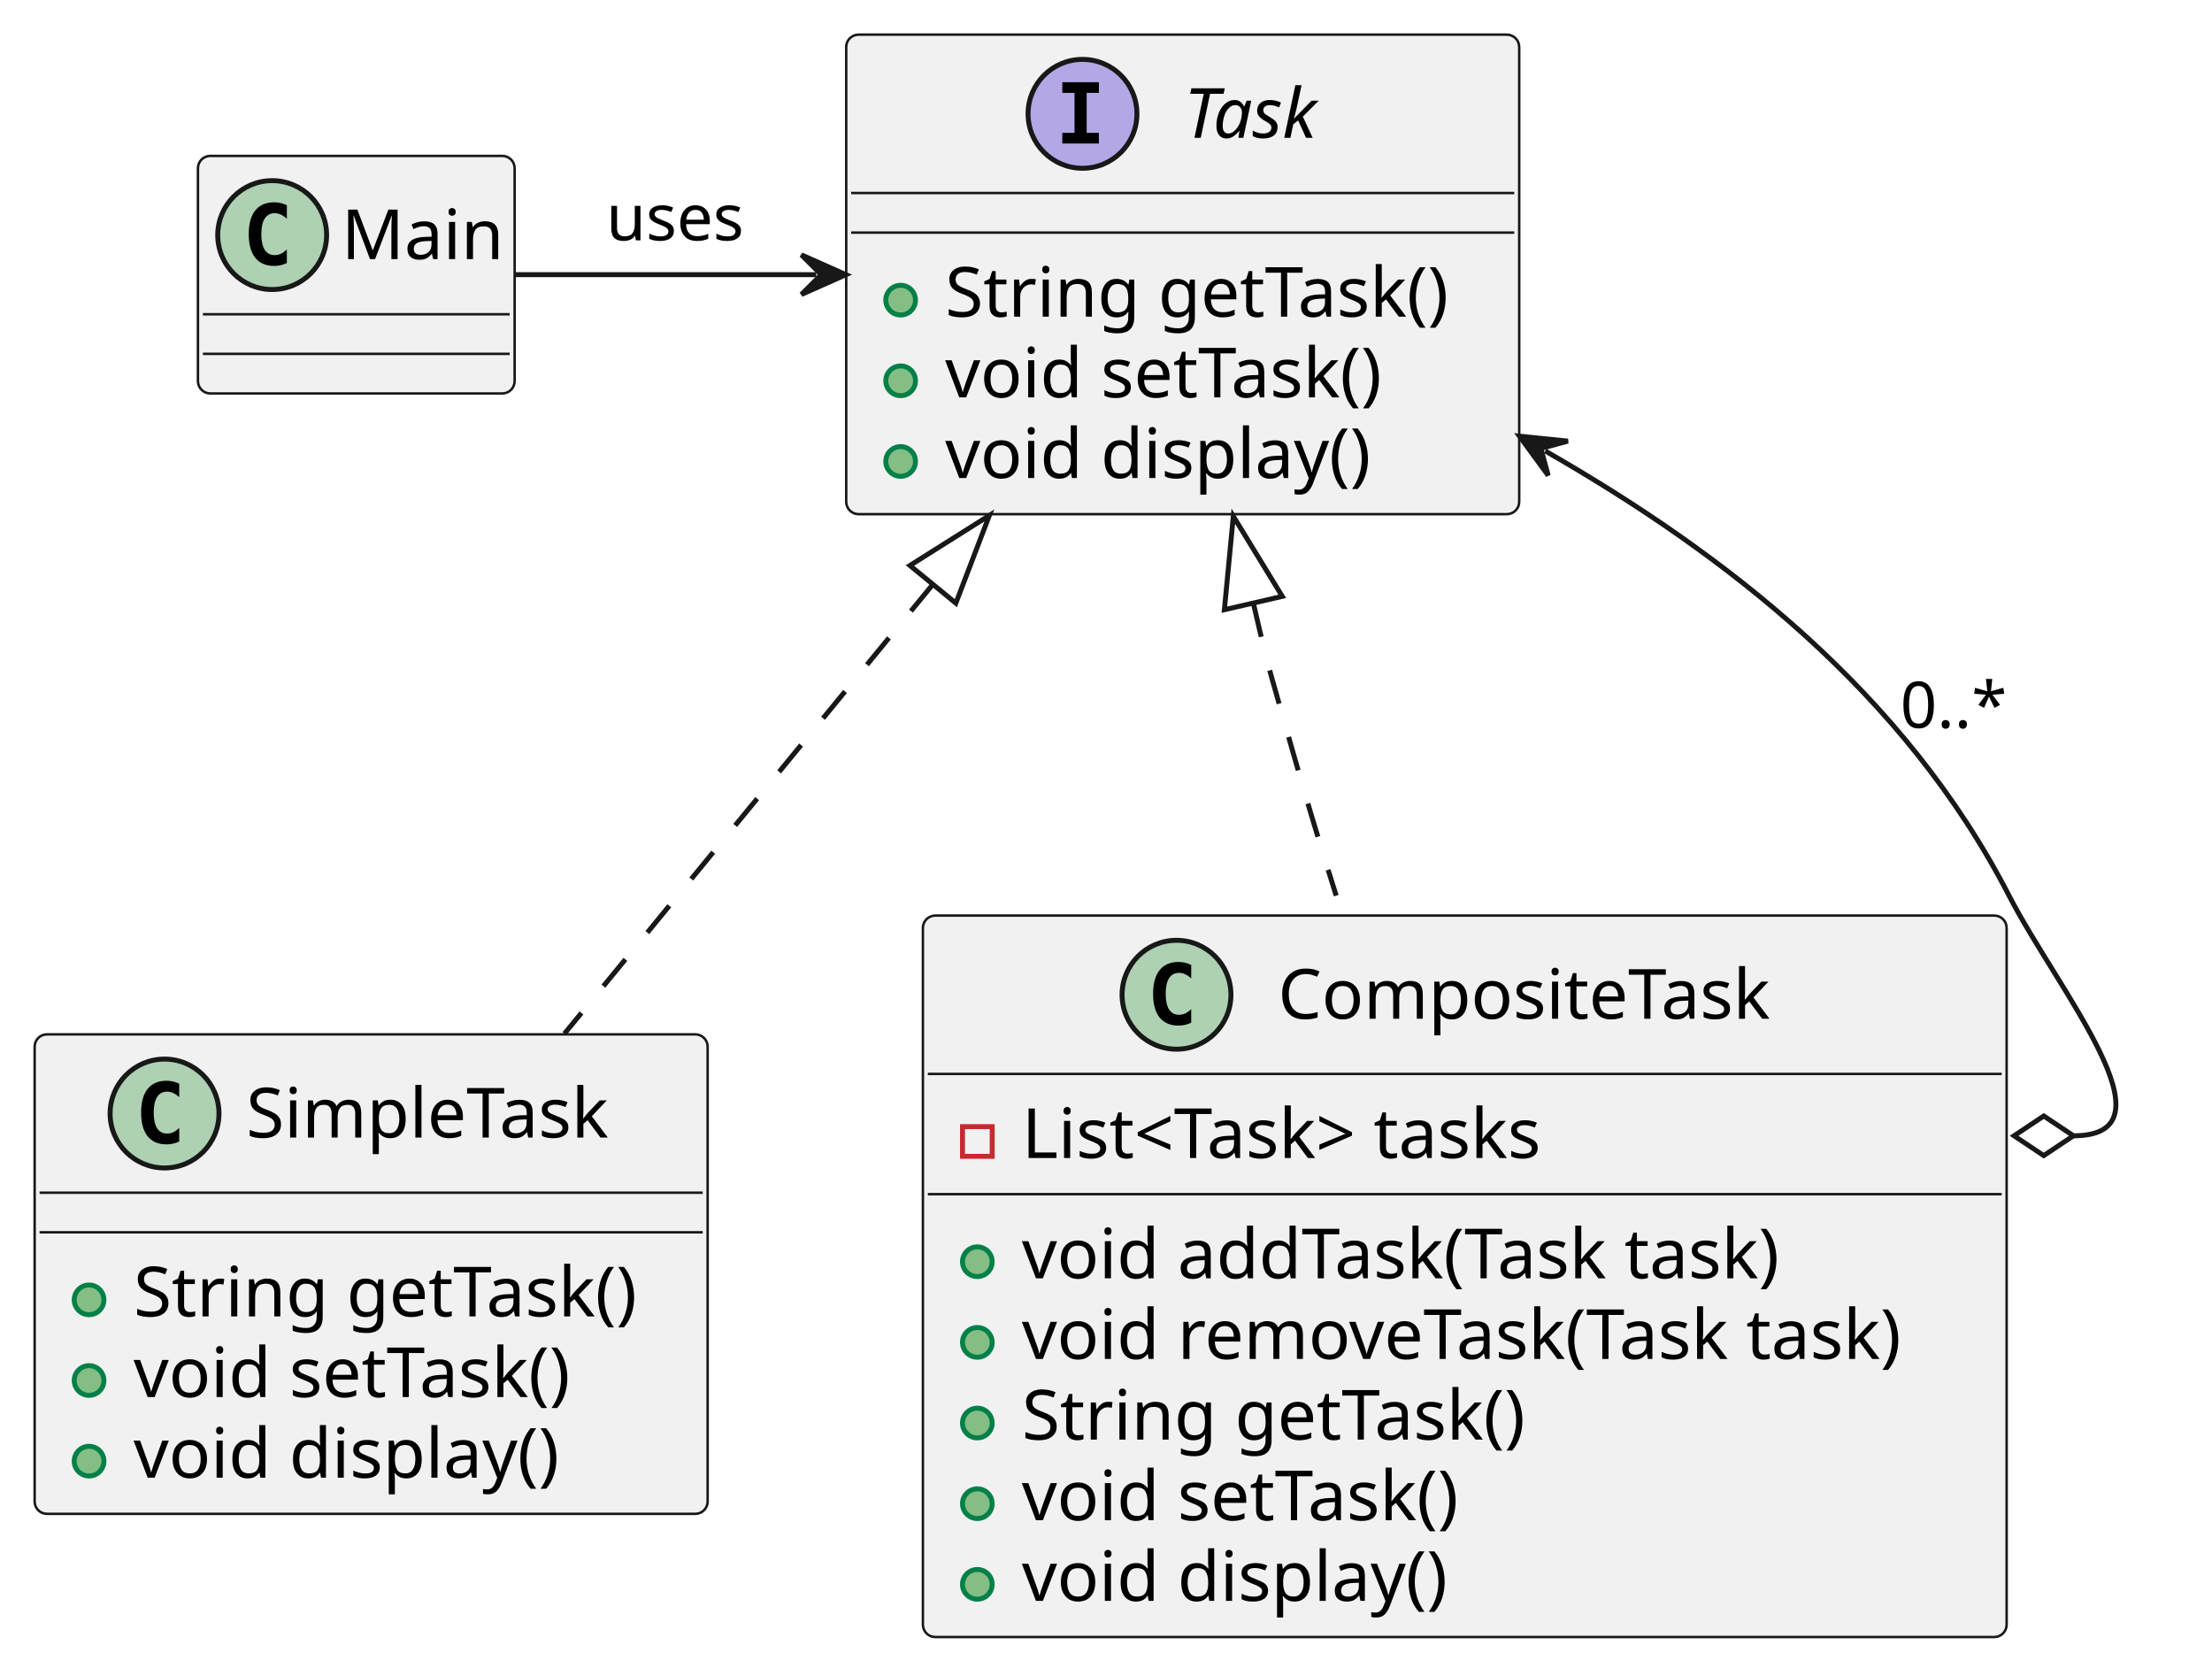
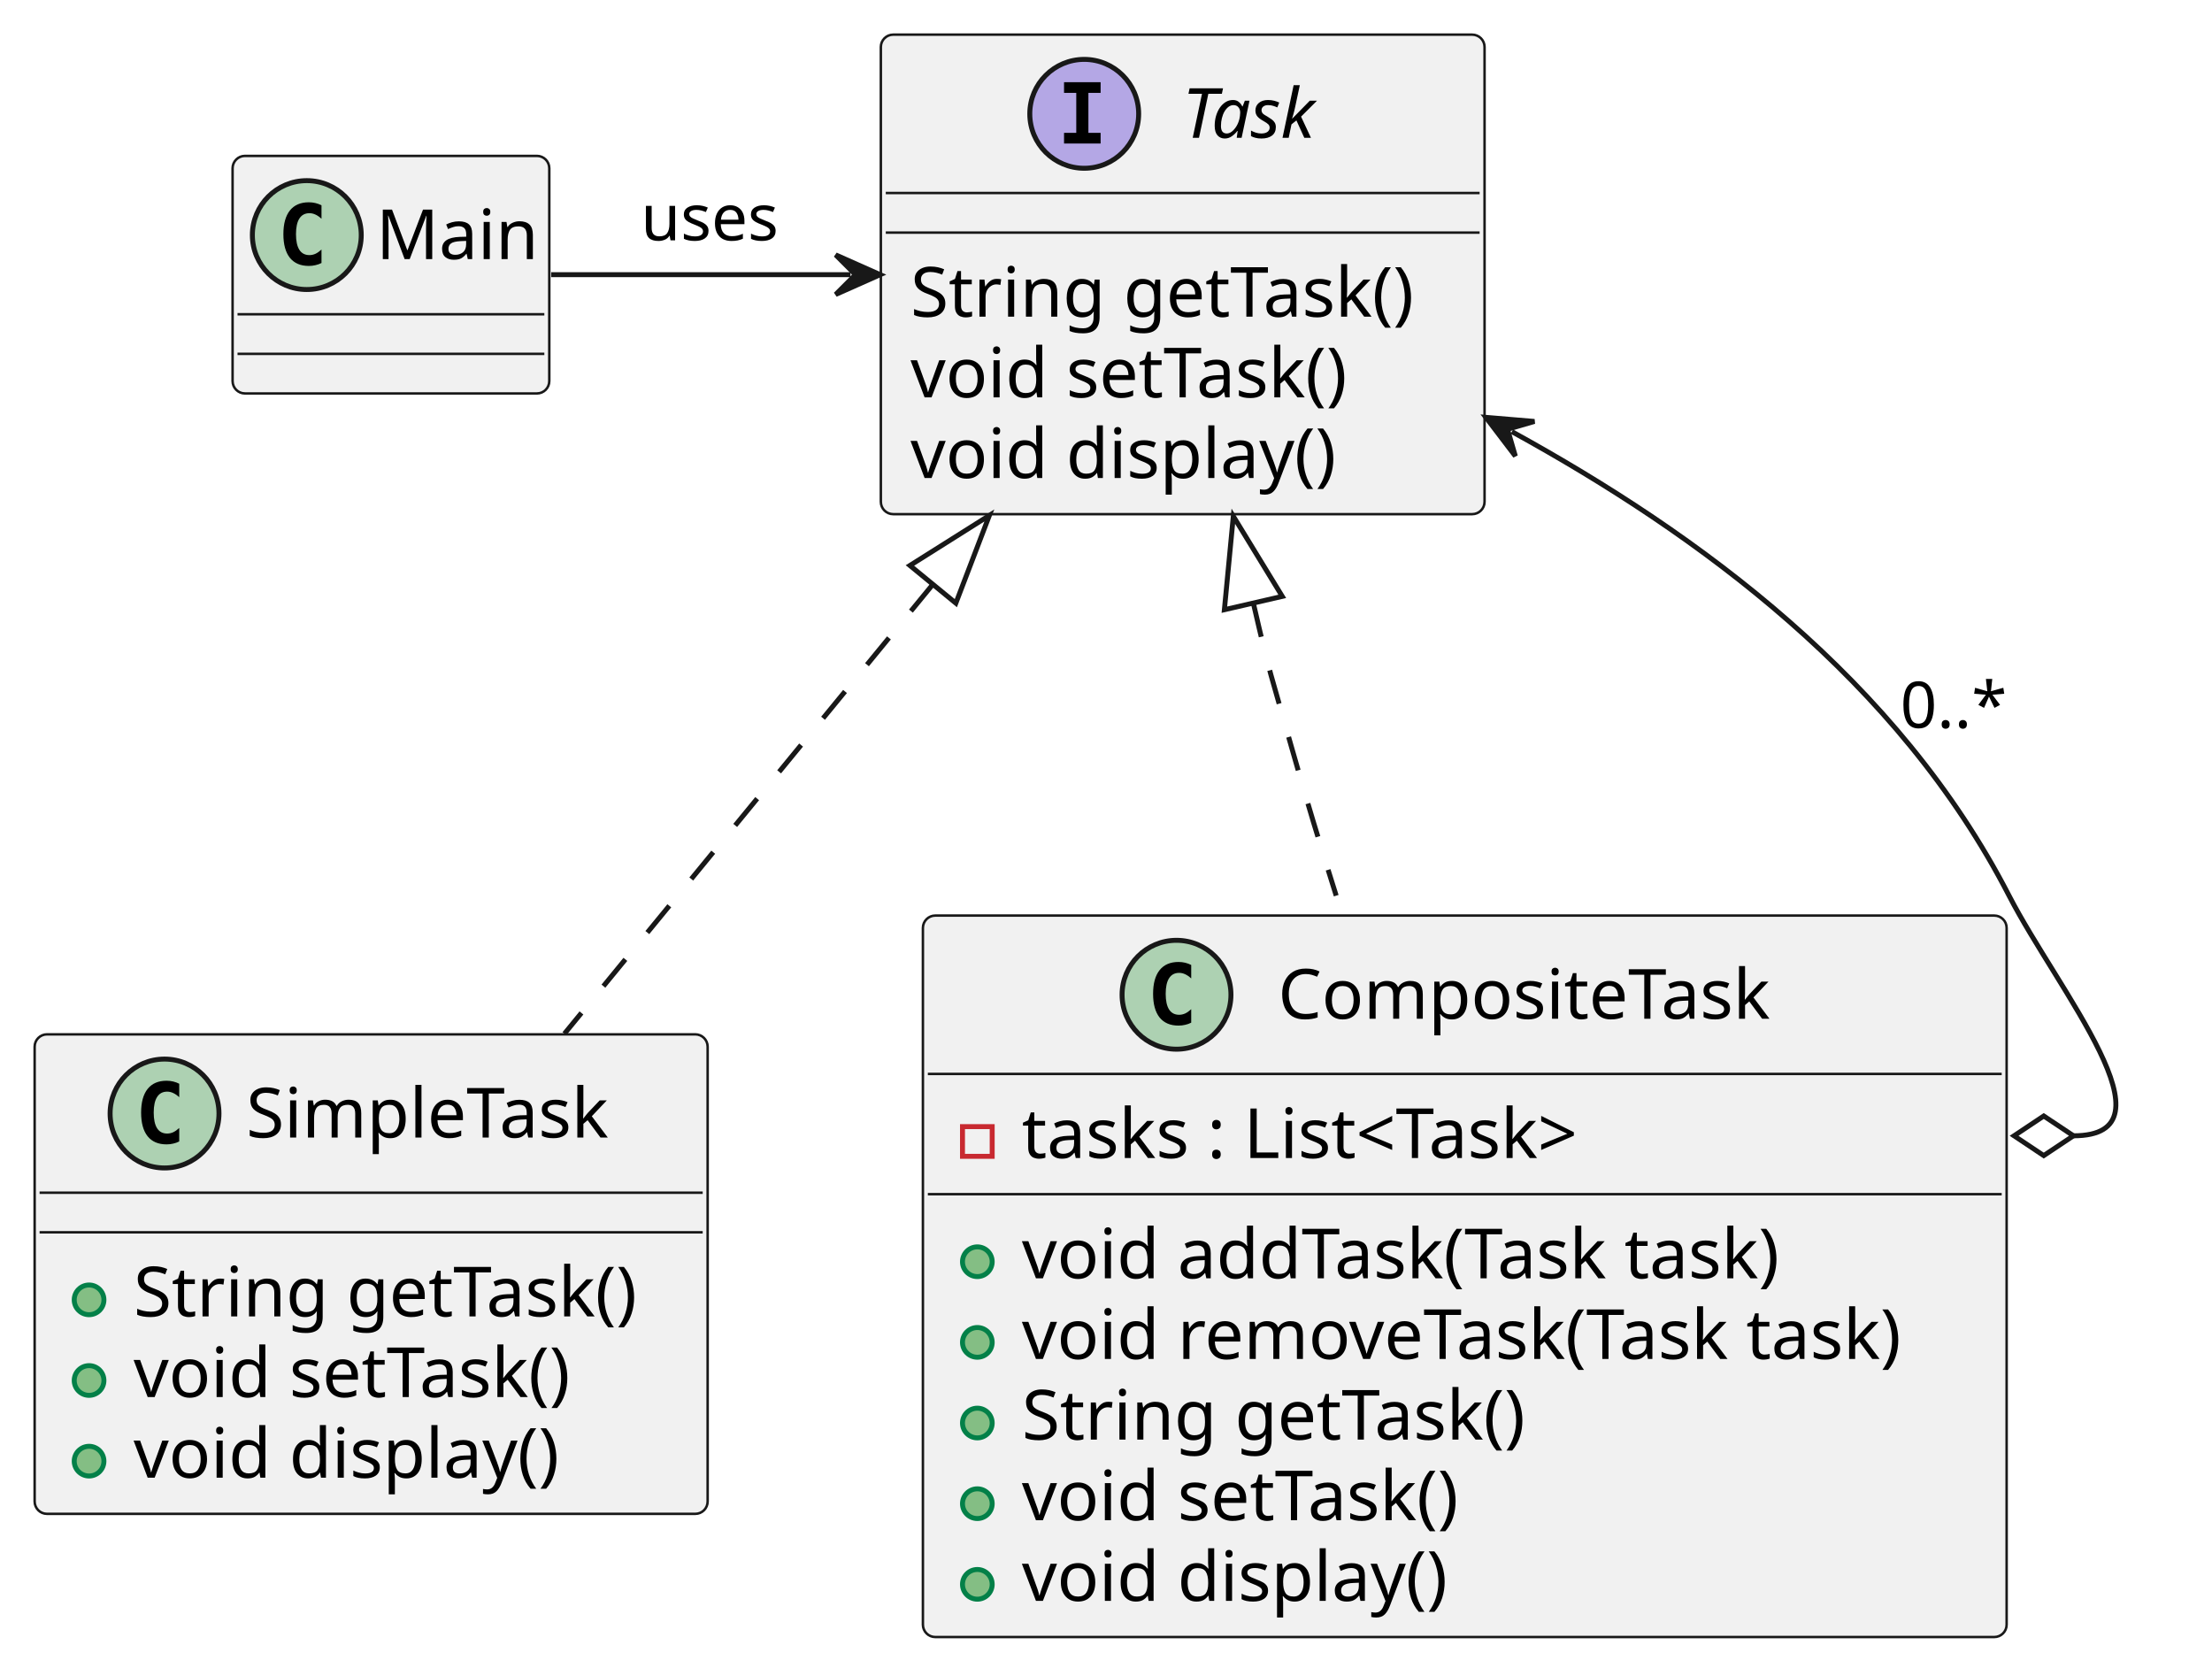
<svg xmlns="http://www.w3.org/2000/svg" contentStyleType="text/css" height="337px" preserveAspectRatio="none" style="width:447px;height:337px;background:#FFFFFF;" version="1.1" viewBox="0 0 447 337" width="447px" zoomAndPan="magnify">
  <defs />
  <g>
    <g id="elem_Task">
-       <rect codeLine="1" fill="#F1F1F1" height="96.891" id="Task" rx="2.5" ry="2.5" style="stroke:#181818;stroke-width:0.5;" width="136" x="171" y="7" />
-       <ellipse cx="218.75" cy="23" fill="#B4A7E5" rx="11" ry="11" style="stroke:#181818;stroke-width:1.0;" />
-       <path d="M214.672,18.766 L214.672,16.609 L222.062,16.609 L222.062,18.766 L219.594,18.766 L219.594,26.844 L222.062,26.844 L222.062,29 L214.672,29 L214.672,26.844 L217.141,26.844 L217.141,18.766 L214.672,18.766 Z " fill="#000000" />
-       <text fill="#000000" font-family="sans-serif" font-size="14" font-style="italic" lengthAdjust="spacing" textLength="32" x="239.25" y="27.847">Task</text>
-       <line style="stroke:#181818;stroke-width:0.5;" x1="172" x2="306" y1="39" y2="39" />
-       <line style="stroke:#181818;stroke-width:0.5;" x1="172" x2="306" y1="47" y2="47" />
-       <ellipse cx="182" cy="60.648" fill="#84BE84" rx="3" ry="3" style="stroke:#038048;stroke-width:1.0;" />
-       <text fill="#000000" font-family="sans-serif" font-size="14" lengthAdjust="spacing" textLength="110" x="191" y="63.995">String getTask()</text>
-       <ellipse cx="182" cy="76.945" fill="#84BE84" rx="3" ry="3" style="stroke:#038048;stroke-width:1.0;" />
-       <text fill="#000000" font-family="sans-serif" font-size="14" lengthAdjust="spacing" textLength="97" x="191" y="80.292">void setTask()</text>
-       <ellipse cx="182" cy="93.242" fill="#84BE84" rx="3" ry="3" style="stroke:#038048;stroke-width:1.0;" />
-       <text fill="#000000" font-family="sans-serif" font-size="14" lengthAdjust="spacing" textLength="89" x="191" y="96.589">void display()</text>
+       <rect codeLine="1" fill="#F1F1F1" height="96.891" id="Task" rx="2.5" ry="2.5" style="stroke:#181818;stroke-width:0.5;" width="122" x="178" y="7" />
+       <ellipse cx="219.1" cy="23" fill="#B4A7E5" rx="11" ry="11" style="stroke:#181818;stroke-width:1.0;" />
+       <path d="M215.022,18.766 L215.022,16.609 L222.412,16.609 L222.412,18.766 L219.944,18.766 L219.944,26.844 L222.412,26.844 L222.412,29 L215.022,29 L215.022,26.844 L217.491,26.844 L217.491,18.766 L215.022,18.766 Z " fill="#000000" />
+       <text fill="#000000" font-family="sans-serif" font-size="14" font-style="italic" lengthAdjust="spacing" textLength="32" x="238.9" y="27.847">Task</text>
+       <line style="stroke:#181818;stroke-width:0.5;" x1="179" x2="299" y1="39" y2="39" />
+       <line style="stroke:#181818;stroke-width:0.5;" x1="179" x2="299" y1="47" y2="47" />
+       <text fill="#000000" font-family="sans-serif" font-size="14" lengthAdjust="spacing" textLength="110" x="184" y="63.995">String getTask()</text>
+       <text fill="#000000" font-family="sans-serif" font-size="14" lengthAdjust="spacing" textLength="97" x="184" y="80.292">void setTask()</text>
+       <text fill="#000000" font-family="sans-serif" font-size="14" lengthAdjust="spacing" textLength="89" x="184" y="96.589">void display()</text>
    </g>
    <g id="elem_SimpleTask">
      <rect codeLine="6" fill="#F1F1F1" height="96.891" id="SimpleTask" rx="2.5" ry="2.5" style="stroke:#181818;stroke-width:0.5;" width="136" x="7" y="209" />
      <ellipse cx="33.25" cy="225" fill="#ADD1B2" rx="11" ry="11" style="stroke:#181818;stroke-width:1.0;" />
      <path d="M36.219,230.641 Q35.641,230.938 35,231.078 Q34.359,231.234 33.656,231.234 Q31.156,231.234 29.828,229.594 Q28.516,227.938 28.516,224.812 Q28.516,221.688 29.828,220.031 Q31.156,218.375 33.656,218.375 Q34.359,218.375 35,218.531 Q35.656,218.688 36.219,218.984 L36.219,221.703 Q35.594,221.125 35,220.859 Q34.406,220.578 33.781,220.578 Q32.438,220.578 31.75,221.656 Q31.062,222.719 31.062,224.812 Q31.062,226.906 31.75,227.984 Q32.438,229.047 33.781,229.047 Q34.406,229.047 35,228.781 Q35.594,228.5 36.219,227.922 L36.219,230.641 Z " fill="#000000" />
      <text fill="#000000" font-family="sans-serif" font-size="14" lengthAdjust="spacing" textLength="79" x="49.75" y="229.847">SimpleTask</text>
      <line style="stroke:#181818;stroke-width:0.5;" x1="8" x2="142" y1="241" y2="241" />
      <line style="stroke:#181818;stroke-width:0.5;" x1="8" x2="142" y1="249" y2="249" />
      <ellipse cx="18" cy="262.648" fill="#84BE84" rx="3" ry="3" style="stroke:#038048;stroke-width:1.0;" />
      <text fill="#000000" font-family="sans-serif" font-size="14" lengthAdjust="spacing" textLength="110" x="27" y="265.995">String getTask()</text>
      <ellipse cx="18" cy="278.945" fill="#84BE84" rx="3" ry="3" style="stroke:#038048;stroke-width:1.0;" />
      <text fill="#000000" font-family="sans-serif" font-size="14" lengthAdjust="spacing" textLength="97" x="27" y="282.292">void setTask()</text>
      <ellipse cx="18" cy="295.242" fill="#84BE84" rx="3" ry="3" style="stroke:#038048;stroke-width:1.0;" />
      <text fill="#000000" font-family="sans-serif" font-size="14" lengthAdjust="spacing" textLength="89" x="27" y="298.589">void display()</text>
    </g>
    <g id="elem_CompositeTask">
      <rect codeLine="11" fill="#F1F1F1" height="145.781" id="CompositeTask" rx="2.5" ry="2.5" style="stroke:#181818;stroke-width:0.5;" width="219" x="186.5" y="185" />
      <ellipse cx="237.75" cy="201" fill="#ADD1B2" rx="11" ry="11" style="stroke:#181818;stroke-width:1.0;" />
      <path d="M240.719,206.641 Q240.141,206.938 239.5,207.078 Q238.859,207.234 238.156,207.234 Q235.656,207.234 234.328,205.594 Q233.016,203.938 233.016,200.812 Q233.016,197.688 234.328,196.031 Q235.656,194.375 238.156,194.375 Q238.859,194.375 239.5,194.531 Q240.156,194.688 240.719,194.984 L240.719,197.703 Q240.094,197.125 239.5,196.859 Q238.906,196.578 238.281,196.578 Q236.938,196.578 236.25,197.656 Q235.562,198.719 235.562,200.812 Q235.562,202.906 236.25,203.984 Q236.938,205.047 238.281,205.047 Q238.906,205.047 239.5,204.781 Q240.094,204.5 240.719,203.922 L240.719,206.641 Z " fill="#000000" />
      <text fill="#000000" font-family="sans-serif" font-size="14" lengthAdjust="spacing" textLength="108" x="258.25" y="205.847">CompositeTask</text>
      <line style="stroke:#181818;stroke-width:0.5;" x1="187.5" x2="404.5" y1="217" y2="217" />
      <rect fill="none" height="6" style="stroke:#C82930;stroke-width:1.0;" width="6" x="194.5" y="227.648" />
-       <text fill="#000000" font-family="sans-serif" font-size="14" lengthAdjust="spacing" textLength="121" x="206.5" y="233.995">List&lt;Task&gt; tasks</text>
+       <text fill="#000000" font-family="sans-serif" font-size="14" lengthAdjust="spacing" textLength="130" x="206.5" y="233.995">tasks : List&lt;Task&gt;</text>
      <line style="stroke:#181818;stroke-width:0.5;" x1="187.5" x2="404.5" y1="241.297" y2="241.297" />
      <ellipse cx="197.5" cy="254.945" fill="#84BE84" rx="3" ry="3" style="stroke:#038048;stroke-width:1.0;" />
      <text fill="#000000" font-family="sans-serif" font-size="14" lengthAdjust="spacing" textLength="167" x="206.5" y="258.292">void addTask(Task task)</text>
      <ellipse cx="197.5" cy="271.242" fill="#84BE84" rx="3" ry="3" style="stroke:#038048;stroke-width:1.0;" />
      <text fill="#000000" font-family="sans-serif" font-size="14" lengthAdjust="spacing" textLength="193" x="206.5" y="274.589">void removeTask(Task task)</text>
      <ellipse cx="197.5" cy="287.539" fill="#84BE84" rx="3" ry="3" style="stroke:#038048;stroke-width:1.0;" />
      <text fill="#000000" font-family="sans-serif" font-size="14" lengthAdjust="spacing" textLength="110" x="206.5" y="290.886">String getTask()</text>
      <ellipse cx="197.5" cy="303.836" fill="#84BE84" rx="3" ry="3" style="stroke:#038048;stroke-width:1.0;" />
      <text fill="#000000" font-family="sans-serif" font-size="14" lengthAdjust="spacing" textLength="97" x="206.5" y="307.183">void setTask()</text>
      <ellipse cx="197.5" cy="320.133" fill="#84BE84" rx="3" ry="3" style="stroke:#038048;stroke-width:1.0;" />
      <text fill="#000000" font-family="sans-serif" font-size="14" lengthAdjust="spacing" textLength="89" x="206.5" y="323.479">void display()</text>
    </g>
    <g id="elem_Main">
-       <rect codeLine="19" fill="#F1F1F1" height="48" id="Main" rx="2.5" ry="2.5" style="stroke:#181818;stroke-width:0.5;" width="64" x="40" y="31.5" />
-       <ellipse cx="55" cy="47.5" fill="#ADD1B2" rx="11" ry="11" style="stroke:#181818;stroke-width:1.0;" />
-       <path d="M57.969,53.141 Q57.391,53.438 56.75,53.578 Q56.109,53.734 55.406,53.734 Q52.906,53.734 51.578,52.094 Q50.266,50.438 50.266,47.312 Q50.266,44.188 51.578,42.531 Q52.906,40.875 55.406,40.875 Q56.109,40.875 56.75,41.031 Q57.406,41.188 57.969,41.484 L57.969,44.203 Q57.344,43.625 56.75,43.359 Q56.156,43.078 55.531,43.078 Q54.188,43.078 53.5,44.156 Q52.812,45.219 52.812,47.312 Q52.812,49.406 53.5,50.484 Q54.188,51.547 55.531,51.547 Q56.156,51.547 56.75,51.281 Q57.344,51 57.969,50.422 L57.969,53.141 Z " fill="#000000" />
-       <text fill="#000000" font-family="sans-serif" font-size="14" lengthAdjust="spacing" textLength="32" x="69" y="52.347">Main</text>
-       <line style="stroke:#181818;stroke-width:0.5;" x1="41" x2="103" y1="63.5" y2="63.5" />
-       <line style="stroke:#181818;stroke-width:0.5;" x1="41" x2="103" y1="71.5" y2="71.5" />
+       <rect codeLine="19" fill="#F1F1F1" height="48" id="Main" rx="2.5" ry="2.5" style="stroke:#181818;stroke-width:0.5;" width="64" x="47" y="31.5" />
+       <ellipse cx="62" cy="47.5" fill="#ADD1B2" rx="11" ry="11" style="stroke:#181818;stroke-width:1.0;" />
+       <path d="M64.969,53.141 Q64.391,53.438 63.75,53.578 Q63.109,53.734 62.406,53.734 Q59.906,53.734 58.578,52.094 Q57.266,50.438 57.266,47.312 Q57.266,44.188 58.578,42.531 Q59.906,40.875 62.406,40.875 Q63.109,40.875 63.75,41.031 Q64.406,41.188 64.969,41.484 L64.969,44.203 Q64.344,43.625 63.75,43.359 Q63.156,43.078 62.531,43.078 Q61.188,43.078 60.5,44.156 Q59.812,45.219 59.812,47.312 Q59.812,49.406 60.5,50.484 Q61.188,51.547 62.531,51.547 Q63.156,51.547 63.75,51.281 Q64.344,51 64.969,50.422 L64.969,53.141 Z " fill="#000000" />
+       <text fill="#000000" font-family="sans-serif" font-size="14" lengthAdjust="spacing" textLength="32" x="76" y="52.347">Main</text>
+       <line style="stroke:#181818;stroke-width:0.5;" x1="48" x2="110" y1="63.5" y2="63.5" />
+       <line style="stroke:#181818;stroke-width:0.5;" x1="48" x2="110" y1="71.5" y2="71.5" />
    </g>
    <g id="link_Task_SimpleTask">
      <path d="M188.517,118.069 C162.557,149.729 140.01,177.21 114.06,208.87 " fill="none" id="Task-backto-SimpleTask" style="stroke:#181818;stroke-width:1.0;stroke-dasharray:7.0,7.0;" />
      <polygon fill="none" points="199.93,104.15,183.877,114.265,193.157,121.874,199.93,104.15" style="stroke:#181818;stroke-width:1.0;" />
    </g>
    <g id="link_Task_CompositeTask">
      <path d="M253.271,121.851 C256.731,136.871 256.75,135.92 261,151 C263.75,160.75 266.84,170.94 270.02,180.98 " fill="none" id="Task-backto-CompositeTask" style="stroke:#181818;stroke-width:1.0;stroke-dasharray:7.0,7.0;" />
      <polygon fill="none" points="249.23,104.31,247.424,123.198,259.118,120.504,249.23,104.31" style="stroke:#181818;stroke-width:1.0;" />
    </g>
    <g id="link_CompositeTask_Task">
-       <path codeLine="21" d="M419,229.5 C440.56,229.5 415.87,200.17 406,181 C384.9,140 348.596,111.943 312.246,91.113 " fill="none" id="CompositeTask-Task" style="stroke:#181818;stroke-width:1.0;" />
+       <path codeLine="21" d="M419,229.5 C440.56,229.5 415.87,200.17 406,181 C383.57,137.43 343.359,107.998 305.519,87.218 " fill="none" id="CompositeTask-Task" style="stroke:#181818;stroke-width:1.0;" />
      <polygon fill="none" points="407,229.5,413,233.5,419,229.5,413,225.5,407,229.5" style="stroke:#181818;stroke-width:1.0;" />
-       <polygon fill="#181818" points="307.04,88.13,312.86,96.075,311.378,90.616,316.837,89.134,307.04,88.13" style="stroke:#181818;stroke-width:1.0;" />
+       <polygon fill="#181818" points="300.26,84.33,306.223,92.168,304.643,86.737,310.074,85.156,300.26,84.33" style="stroke:#181818;stroke-width:1.0;" />
      <text fill="#000000" font-family="sans-serif" font-size="13" lengthAdjust="spacing" textLength="23" x="384" y="147.067">0..*</text>
    </g>
    <g id="link_Main_Task">
-       <path codeLine="20" d="M104.2,55.5 C123.16,55.5 141.87,55.5 164.95,55.5 " fill="none" id="Main-to-Task" style="stroke:#181818;stroke-width:1.0;" />
-       <polygon fill="#181818" points="170.95,55.5,161.95,51.5,165.95,55.5,161.95,59.5,170.95,55.5" style="stroke:#181818;stroke-width:1.0;" />
-       <text fill="#000000" font-family="sans-serif" font-size="13" lengthAdjust="spacing" textLength="30" x="122.5" y="48.567">uses</text>
+       <path codeLine="20" d="M111.38,55.5 C130.46,55.5 149.23,55.5 171.87,55.5 " fill="none" id="Main-to-Task" style="stroke:#181818;stroke-width:1.0;" />
+       <polygon fill="#181818" points="177.87,55.5,168.87,51.5,172.87,55.5,168.87,59.5,177.87,55.5" style="stroke:#181818;stroke-width:1.0;" />
+       <text fill="#000000" font-family="sans-serif" font-size="13" lengthAdjust="spacing" textLength="30" x="129.5" y="48.567">uses</text>
    </g>
  </g>
</svg>
